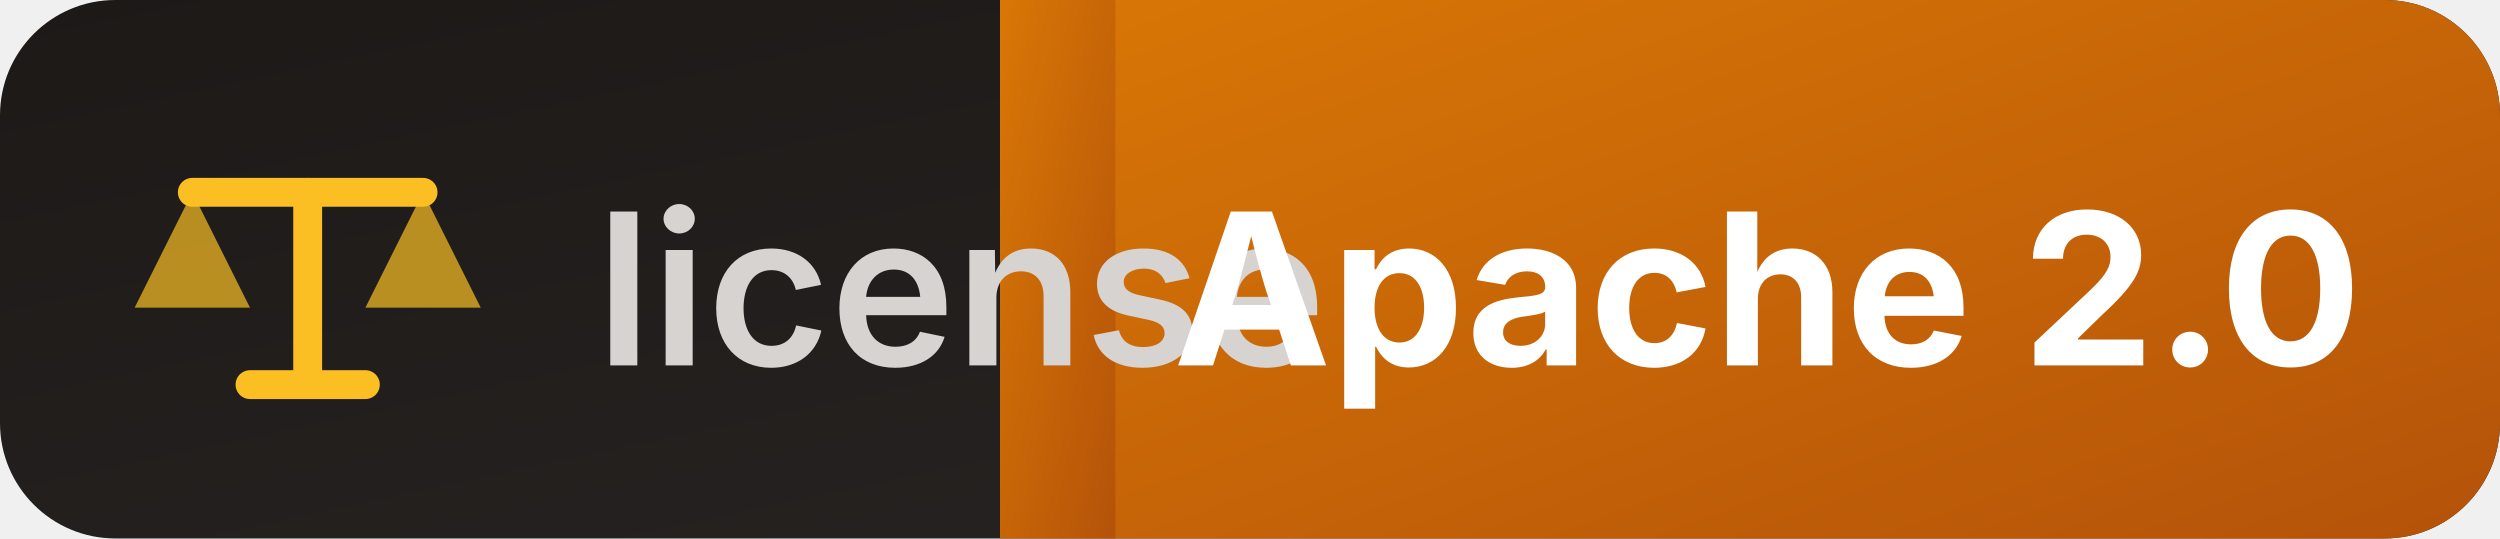
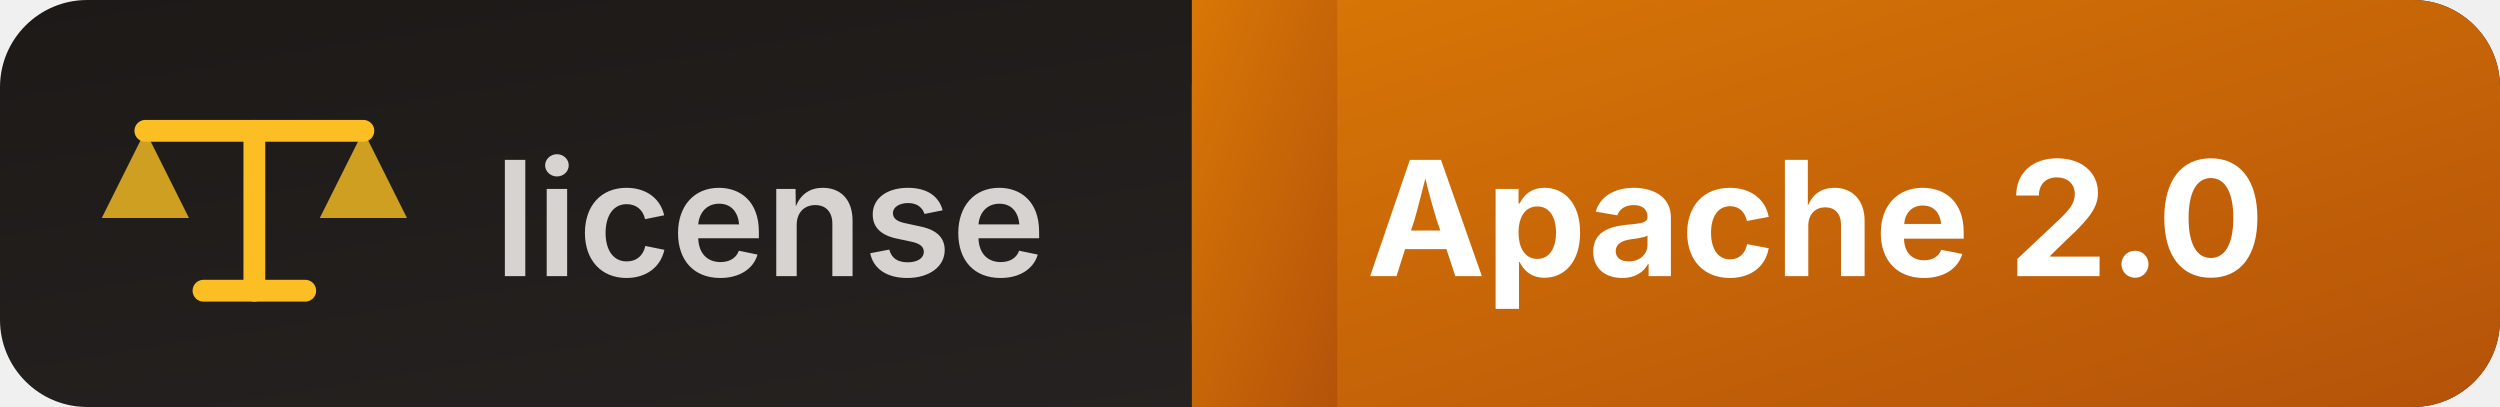
- <svg xmlns="http://www.w3.org/2000/svg" viewBox="0 0 130 28" width="130" height="28">
+ <svg xmlns="http://www.w3.org/2000/svg" viewBox="0 0 172 28" width="172" height="28">
  <defs>
-     <linearGradient id="l" x1="0%" y1="0%" x2="100%" y2="100%">
+     <linearGradient id="left" x1="0%" y1="0%" x2="100%" y2="100%">
      <stop offset="0%" style="stop-color:#1c1917" />
      <stop offset="100%" style="stop-color:#292524" />
    </linearGradient>
-     <linearGradient id="r" x1="0%" y1="0%" x2="100%" y2="100%">
+     <linearGradient id="right" x1="0%" y1="0%" x2="100%" y2="100%">
      <stop offset="0%" style="stop-color:#d97706" />
      <stop offset="100%" style="stop-color:#b45309" />
    </linearGradient>
+     <clipPath id="clip-left">
+       <rect width="82" height="28" rx="6" />
+     </clipPath>
  </defs>
-   <rect width="130" height="28" rx="6" fill="url(#l)" />
-   <rect x="52" width="78" height="28" rx="6" fill="url(#r)" />
-   <rect x="52" width="6" height="28" fill="url(#r)" />
-   <line x1="16" y1="10" x2="16" y2="20" stroke="#fbbf24" stroke-width="1.5" stroke-linecap="round" />
-   <line x1="10" y1="10" x2="22" y2="10" stroke="#fbbf24" stroke-width="1.5" stroke-linecap="round" />
-   <path d="M10 10 L7 16 L13 16 Z" fill="#fbbf24" opacity="0.7" />
-   <path d="M22 10 L19 16 L25 16 Z" fill="#fbbf24" opacity="0.7" />
-   <line x1="13" y1="20" x2="19" y2="20" stroke="#fbbf24" stroke-width="1.5" stroke-linecap="round" />
-   <text x="31" y="19" font-family="'Inter', sans-serif" font-size="11" font-weight="600" fill="#d6d3d1">license</text>
-   <text x="61" y="19" font-family="'Inter', sans-serif" font-size="11" font-weight="700" fill="#ffffff">Apache 2.0</text>
+   <rect width="172" height="28" rx="6" fill="url(#left)" />
+   <rect x="82" width="90" height="28" rx="6" fill="url(#right)" />
+   <rect x="82" width="10" height="28" fill="url(#right)" />
+   <line x1="17.5" y1="9" x2="17.5" y2="20" stroke="#fbbf24" stroke-width="1.5" stroke-linecap="round" />
+   <line x1="10" y1="9" x2="25" y2="9" stroke="#fbbf24" stroke-width="1.5" stroke-linecap="round" />
+   <path d="M10 9 L7 15 L13 15 Z" fill="#fbbf24" opacity="0.8" />
+   <path d="M25 9 L22 15 L28 15 Z" fill="#fbbf24" opacity="0.8" />
+   <line x1="14" y1="20" x2="21" y2="20" stroke="#fbbf24" stroke-width="1.5" stroke-linecap="round" />
+   <text clip-path="url(#clip-left)" x="34" y="19" font-family="'Inter', 'Helvetica Neue', sans-serif" font-size="11" font-weight="600" fill="#d6d3d1">license</text>
+   <text x="94" y="19" font-family="'Inter', 'Helvetica Neue', sans-serif" font-size="11" font-weight="700" fill="#ffffff">Apache 2.0</text>
</svg>
